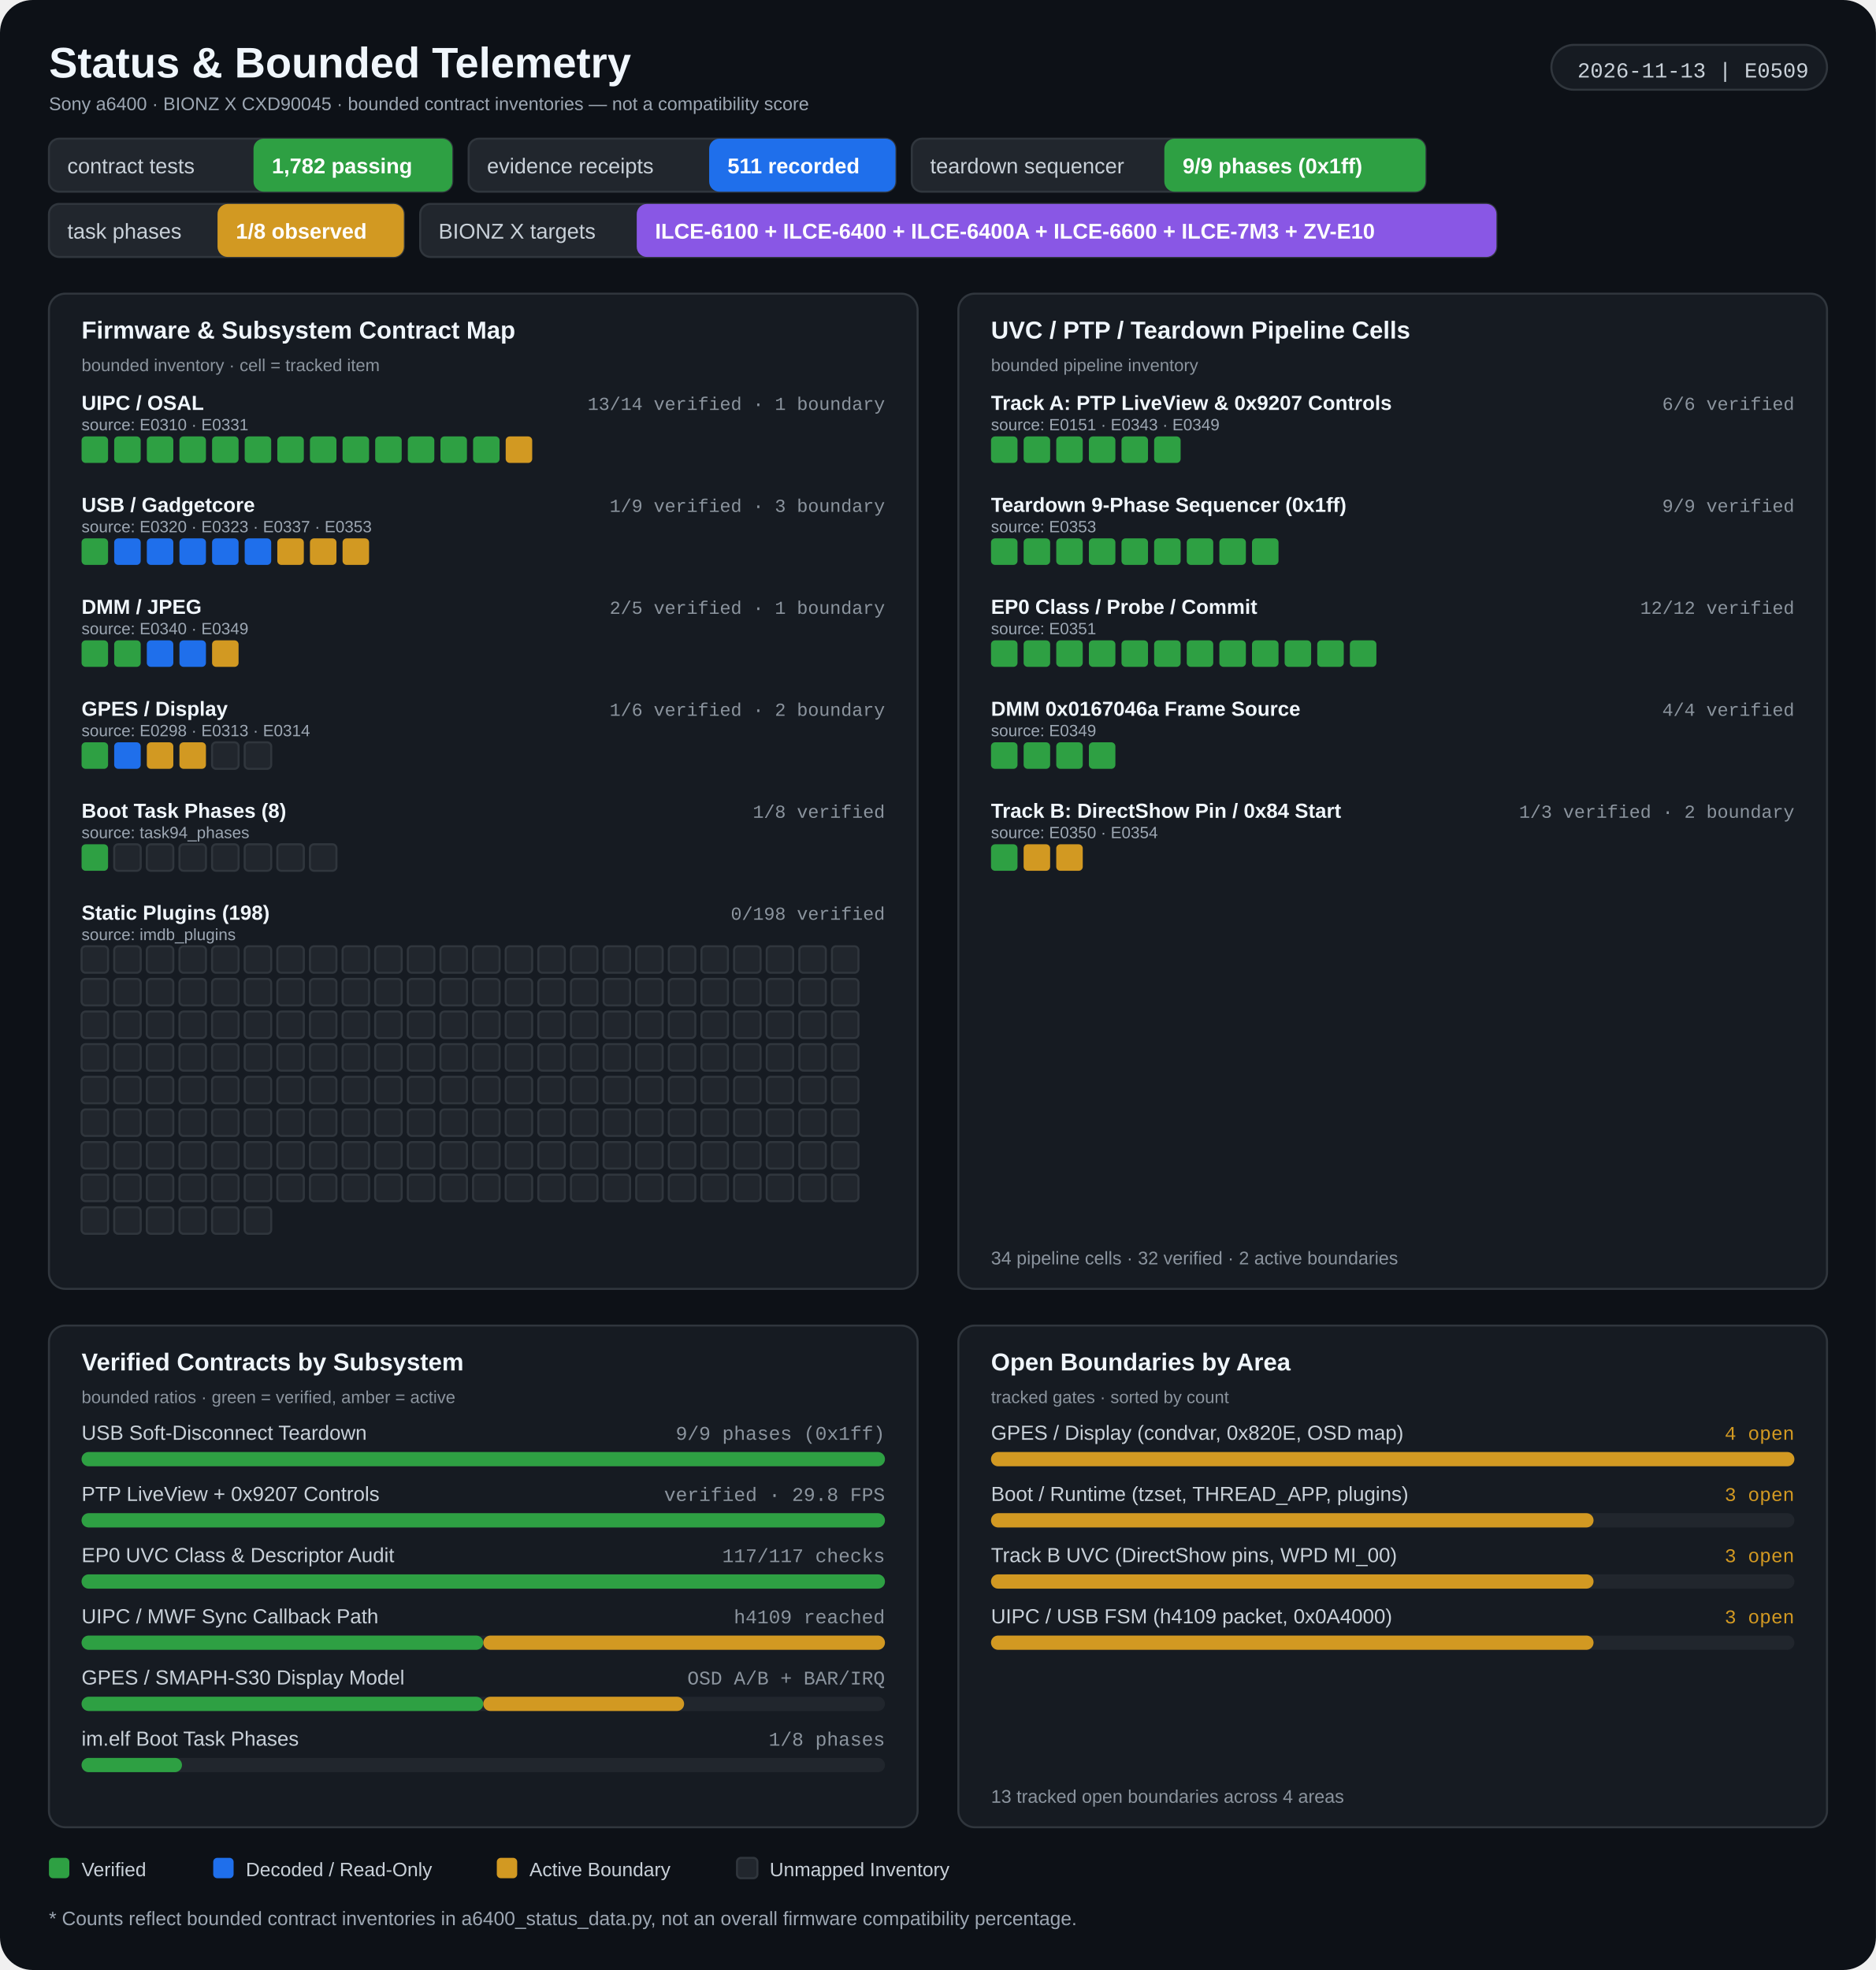
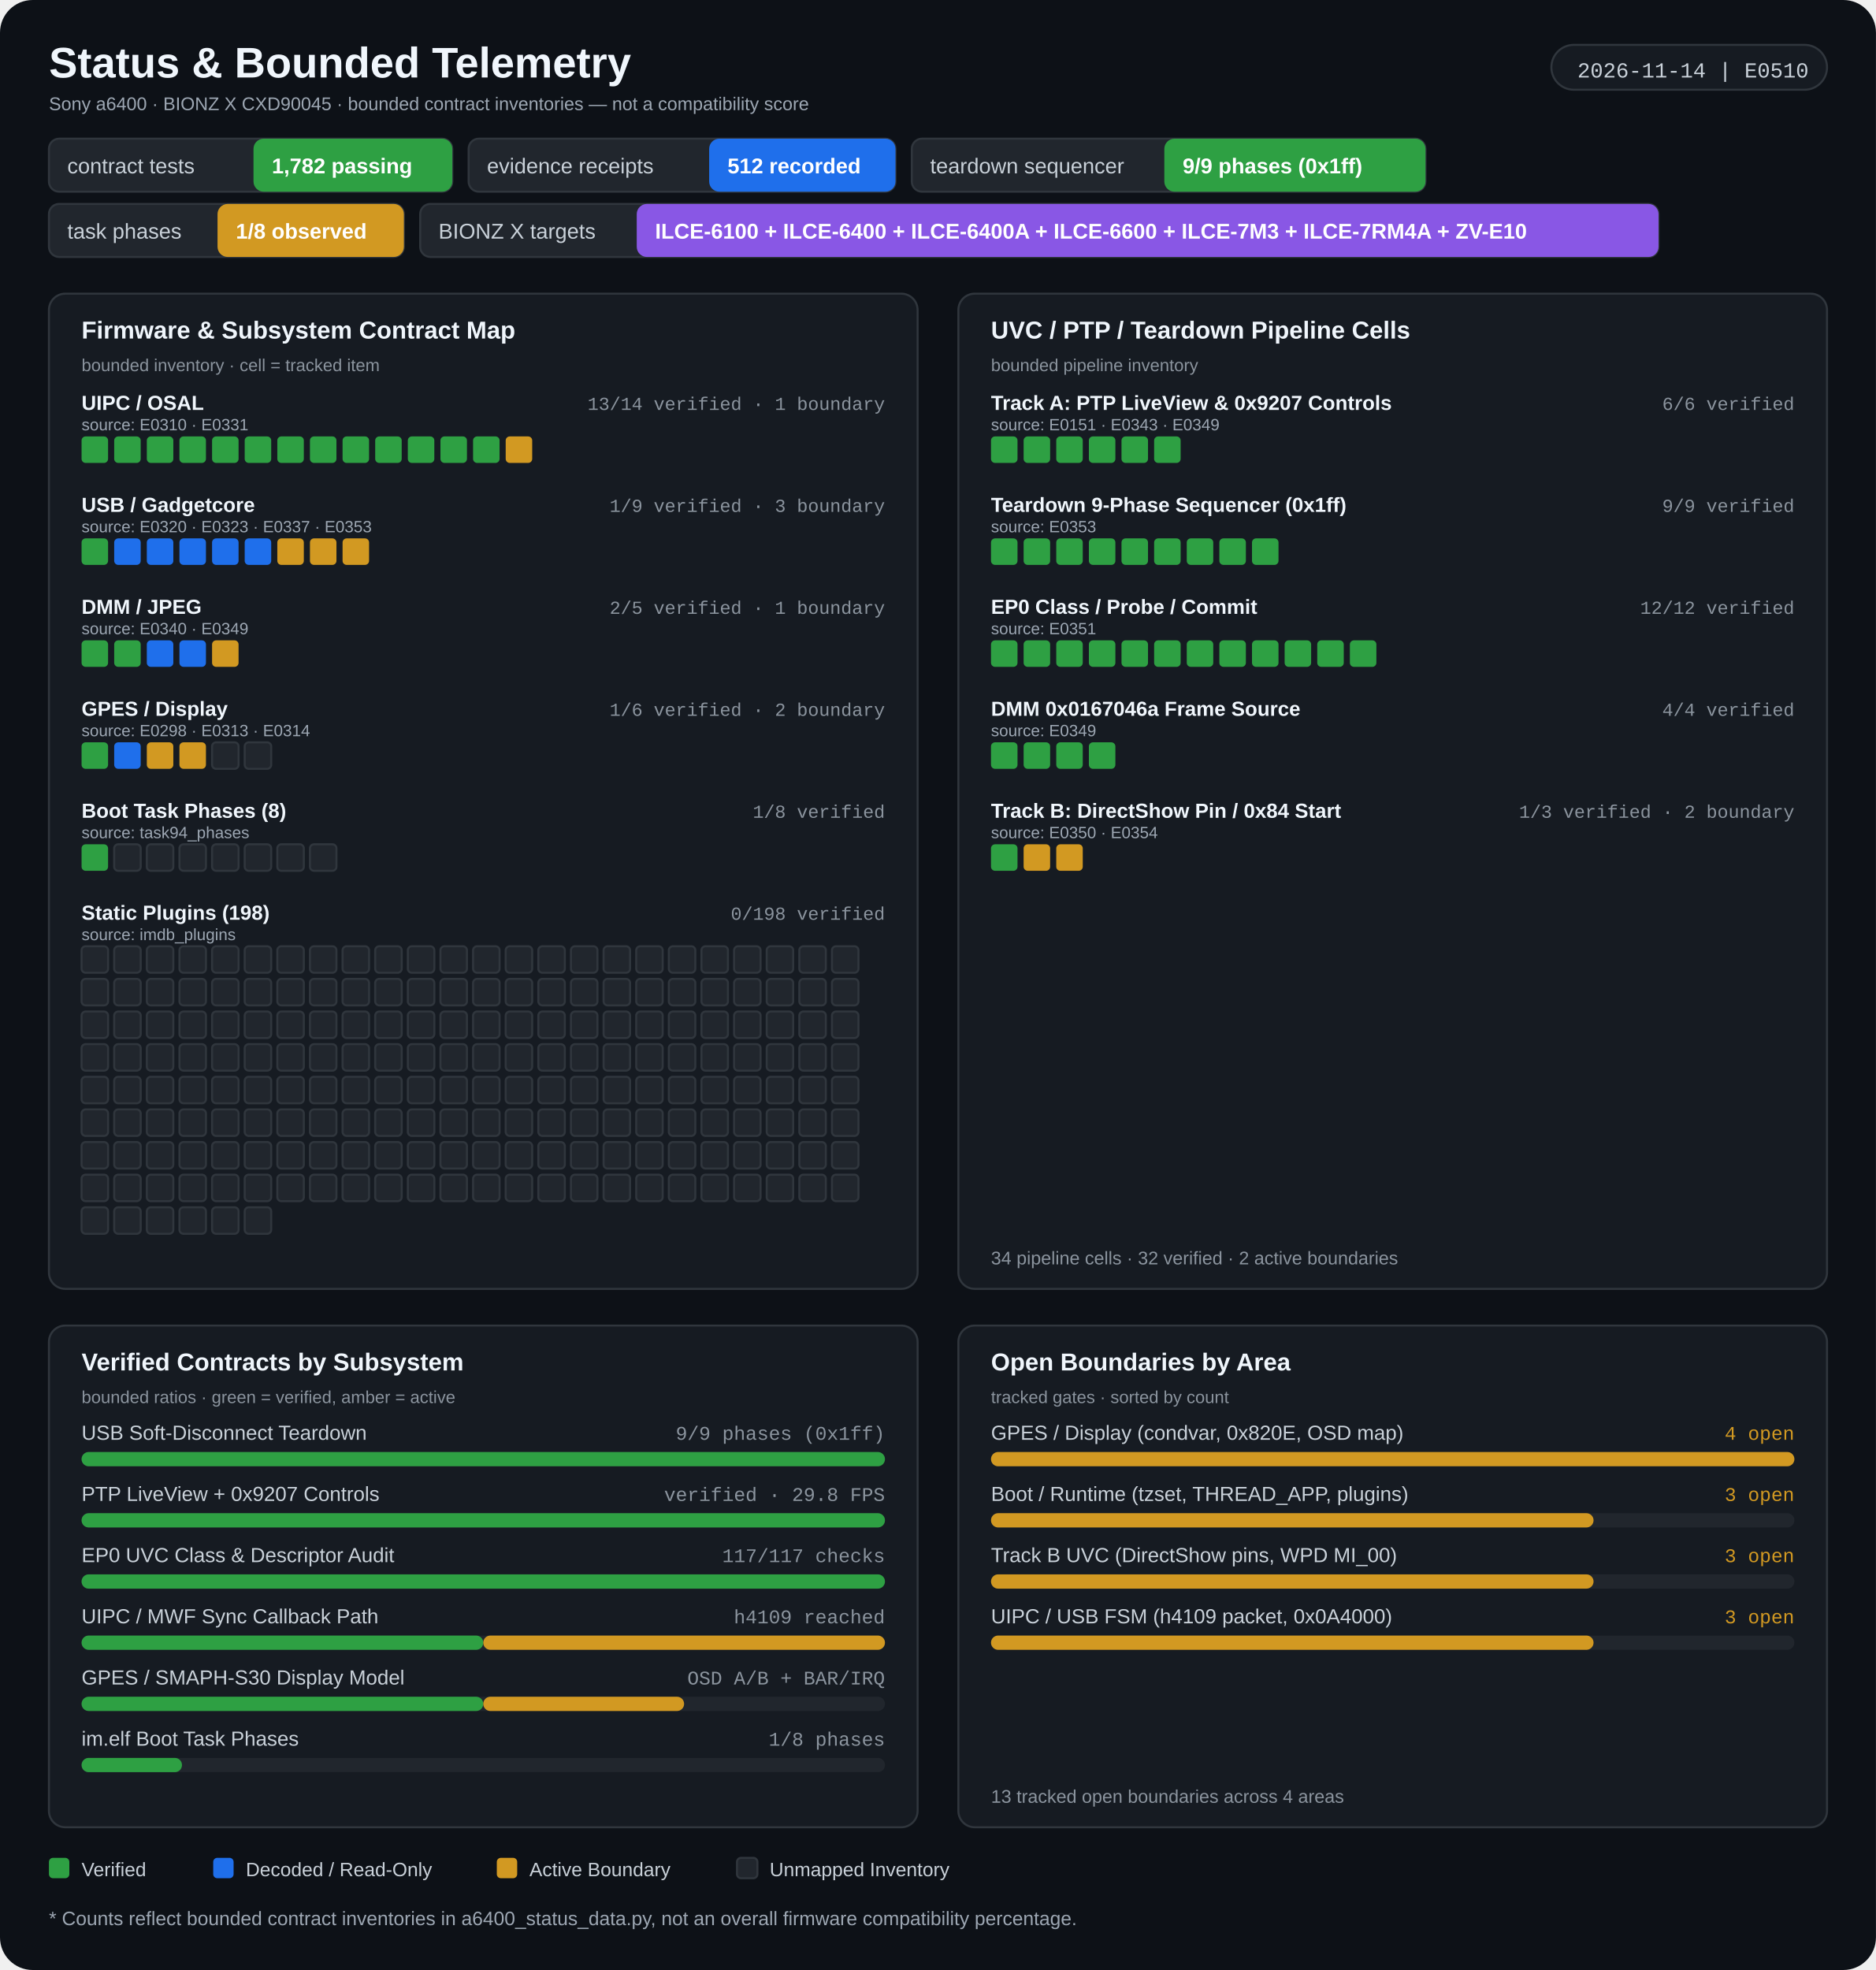
<svg xmlns="http://www.w3.org/2000/svg" width="920" height="966" viewBox="0 0 920 966" role="img" aria-labelledby="title desc">
  <rect width="920" height="966" rx="16" fill="#0d1117" />
  <g>
    <text x="24" y="38" fill="#f0f6fc" font-size="21" font-weight="700" font-family="Segoe UI, Arial, sans-serif" text-anchor="start">Status &amp; Bounded Telemetry</text>
    <text x="24" y="54" fill="#9da7b3" font-size="9" font-weight="400" font-family="Segoe UI, Arial, sans-serif" text-anchor="start">Sony a6400 · BIONZ X CXD90045 · bounded contract inventories — not a compatibility score</text>
    <rect x="760.82" y="22" width="135.18" height="22" rx="11" fill="#161b22" stroke="#30363d" stroke-width="1" />
-     <text x="887" y="38" fill="#c9d1d9" font-size="10.5" font-weight="400" font-family="Consolas, 'Courier New', monospace" text-anchor="end">2026-11-13 | E0509</text>
+     <text x="887" y="38" fill="#c9d1d9" font-size="10.5" font-weight="400" font-family="Consolas, 'Courier New', monospace" text-anchor="end">2026-11-14 | E0510</text>
    <rect x="24" y="68" width="197.818" height="26" rx="5" fill="#21262d" stroke="#30363d" stroke-width="1" />
    <rect x="124.32" y="68" width="97.498" height="26" rx="5" fill="#2ea043" />
    <text x="33" y="85" fill="#c9d1d9" font-size="10.5" font-weight="400" font-family="Segoe UI, Arial, sans-serif" text-anchor="start">contract tests</text>
    <text x="133.32" y="85" fill="#ffffff" font-size="10.5" font-weight="700" font-family="Segoe UI, Arial, sans-serif" text-anchor="start">1,782 passing</text>
    <rect x="229.818" y="68" width="209.342" height="26" rx="5" fill="#21262d" stroke="#30363d" stroke-width="1" />
    <rect x="347.778" y="68" width="91.382" height="26" rx="5" fill="#1f6feb" />
    <text x="238.818" y="85" fill="#c9d1d9" font-size="10.5" font-weight="400" font-family="Segoe UI, Arial, sans-serif" text-anchor="start">evidence receipts</text>
-     <text x="356.778" y="85" fill="#ffffff" font-size="10.5" font-weight="700" font-family="Segoe UI, Arial, sans-serif" text-anchor="start">511 recorded</text>
+     <text x="356.778" y="85" fill="#ffffff" font-size="10.5" font-weight="700" font-family="Segoe UI, Arial, sans-serif" text-anchor="start">512 recorded</text>
    <rect x="447.16" y="68" width="251.914" height="26" rx="5" fill="#21262d" stroke="#30363d" stroke-width="1" />
    <rect x="571" y="68" width="128.074" height="26" rx="5" fill="#2ea043" />
    <text x="456.16" y="85" fill="#c9d1d9" font-size="10.5" font-weight="400" font-family="Segoe UI, Arial, sans-serif" text-anchor="start">teardown sequencer</text>
    <text x="580" y="85" fill="#ffffff" font-size="10.5" font-weight="700" font-family="Segoe UI, Arial, sans-serif" text-anchor="start">9/9 phases (0x1ff)</text>
    <rect x="24" y="100" width="174.062" height="26" rx="5" fill="#21262d" stroke="#30363d" stroke-width="1" />
    <rect x="106.68" y="100" width="91.382" height="26" rx="5" fill="#d29922" />
    <text x="33" y="117" fill="#c9d1d9" font-size="10.5" font-weight="400" font-family="Segoe UI, Arial, sans-serif" text-anchor="start">task phases</text>
    <text x="115.68" y="117" fill="#ffffff" font-size="10.5" font-weight="700" font-family="Segoe UI, Arial, sans-serif" text-anchor="start">1/8 observed</text>
-     <rect x="206.062" y="100" width="527.803" height="26" rx="5" fill="#21262d" stroke="#30363d" stroke-width="1" />
-     <rect x="312.262" y="100" width="421.603" height="26" rx="5" fill="#8957e5" />
+     <rect x="206.062" y="100" width="607.301" height="26" rx="5" fill="#21262d" stroke="#30363d" stroke-width="1" />
+     <rect x="312.262" y="100" width="501.101" height="26" rx="5" fill="#8957e5" />
    <text x="215.062" y="117" fill="#c9d1d9" font-size="10.5" font-weight="400" font-family="Segoe UI, Arial, sans-serif" text-anchor="start">BIONZ X targets</text>
-     <text x="321.262" y="117" fill="#ffffff" font-size="10.5" font-weight="700" font-family="Segoe UI, Arial, sans-serif" text-anchor="start">ILCE-6100 + ILCE-6400 + ILCE-6400A + ILCE-6600 + ILCE-7M3 + ZV-E10</text>
+     <text x="321.262" y="117" fill="#ffffff" font-size="10.5" font-weight="700" font-family="Segoe UI, Arial, sans-serif" text-anchor="start">ILCE-6100 + ILCE-6400 + ILCE-6400A + ILCE-6600 + ILCE-7M3 + ILCE-7RM4A + ZV-E10</text>
    <rect x="24" y="144" width="426" height="488" rx="8" fill="#161b22" stroke="#30363d" stroke-width="1" />
    <rect x="470" y="144" width="426" height="488" rx="8" fill="#161b22" stroke="#30363d" stroke-width="1" />
    <text x="40" y="166" fill="#f0f6fc" font-size="12" font-weight="700" font-family="Segoe UI, Arial, sans-serif" text-anchor="start">Firmware &amp; Subsystem Contract Map</text>
    <text x="40" y="182" fill="#8b949e" font-size="8.5" font-weight="400" font-family="Segoe UI, Arial, sans-serif" text-anchor="start">bounded inventory · cell = tracked item</text>
    <text x="486" y="166" fill="#f0f6fc" font-size="12" font-weight="700" font-family="Segoe UI, Arial, sans-serif" text-anchor="start">UVC / PTP / Teardown Pipeline Cells</text>
    <text x="486" y="182" fill="#8b949e" font-size="8.5" font-weight="400" font-family="Segoe UI, Arial, sans-serif" text-anchor="start">bounded pipeline inventory</text>
    <text x="40" y="201" fill="#f0f6fc" font-size="10" font-weight="600" font-family="Segoe UI, Arial, sans-serif" text-anchor="start">UIPC / OSAL</text>
    <text x="434" y="201" fill="#8b949e" font-size="9" font-weight="400" font-family="Consolas, 'Courier New', monospace" text-anchor="end">13/14 verified · 1 boundary</text>
    <text x="40" y="211" fill="#9da7b3" font-size="8" font-weight="400" font-family="Segoe UI, Arial, sans-serif" text-anchor="start">source: E0310 · E0331</text>
    <rect x="40" y="214" width="13" height="13" rx="2" fill="#2ea043" />
    <rect x="56" y="214" width="13" height="13" rx="2" fill="#2ea043" />
    <rect x="72" y="214" width="13" height="13" rx="2" fill="#2ea043" />
    <rect x="88" y="214" width="13" height="13" rx="2" fill="#2ea043" />
    <rect x="104" y="214" width="13" height="13" rx="2" fill="#2ea043" />
    <rect x="120" y="214" width="13" height="13" rx="2" fill="#2ea043" />
    <rect x="136" y="214" width="13" height="13" rx="2" fill="#2ea043" />
    <rect x="152" y="214" width="13" height="13" rx="2" fill="#2ea043" />
    <rect x="168" y="214" width="13" height="13" rx="2" fill="#2ea043" />
    <rect x="184" y="214" width="13" height="13" rx="2" fill="#2ea043" />
    <rect x="200" y="214" width="13" height="13" rx="2" fill="#2ea043" />
    <rect x="216" y="214" width="13" height="13" rx="2" fill="#2ea043" />
    <rect x="232" y="214" width="13" height="13" rx="2" fill="#2ea043" />
    <rect x="248" y="214" width="13" height="13" rx="2" fill="#d29922" />
    <text x="40" y="251" fill="#f0f6fc" font-size="10" font-weight="600" font-family="Segoe UI, Arial, sans-serif" text-anchor="start">USB / Gadgetcore</text>
    <text x="434" y="251" fill="#8b949e" font-size="9" font-weight="400" font-family="Consolas, 'Courier New', monospace" text-anchor="end">1/9 verified · 3 boundary</text>
    <text x="40" y="261" fill="#9da7b3" font-size="8" font-weight="400" font-family="Segoe UI, Arial, sans-serif" text-anchor="start">source: E0320 · E0323 · E0337 · E0353</text>
    <rect x="40" y="264" width="13" height="13" rx="2" fill="#2ea043" />
    <rect x="56" y="264" width="13" height="13" rx="2" fill="#1f6feb" />
    <rect x="72" y="264" width="13" height="13" rx="2" fill="#1f6feb" />
    <rect x="88" y="264" width="13" height="13" rx="2" fill="#1f6feb" />
    <rect x="104" y="264" width="13" height="13" rx="2" fill="#1f6feb" />
    <rect x="120" y="264" width="13" height="13" rx="2" fill="#1f6feb" />
    <rect x="136" y="264" width="13" height="13" rx="2" fill="#d29922" />
    <rect x="152" y="264" width="13" height="13" rx="2" fill="#d29922" />
    <rect x="168" y="264" width="13" height="13" rx="2" fill="#d29922" />
    <text x="40" y="301" fill="#f0f6fc" font-size="10" font-weight="600" font-family="Segoe UI, Arial, sans-serif" text-anchor="start">DMM / JPEG</text>
    <text x="434" y="301" fill="#8b949e" font-size="9" font-weight="400" font-family="Consolas, 'Courier New', monospace" text-anchor="end">2/5 verified · 1 boundary</text>
    <text x="40" y="311" fill="#9da7b3" font-size="8" font-weight="400" font-family="Segoe UI, Arial, sans-serif" text-anchor="start">source: E0340 · E0349</text>
    <rect x="40" y="314" width="13" height="13" rx="2" fill="#2ea043" />
    <rect x="56" y="314" width="13" height="13" rx="2" fill="#2ea043" />
    <rect x="72" y="314" width="13" height="13" rx="2" fill="#1f6feb" />
    <rect x="88" y="314" width="13" height="13" rx="2" fill="#1f6feb" />
    <rect x="104" y="314" width="13" height="13" rx="2" fill="#d29922" />
    <text x="40" y="351" fill="#f0f6fc" font-size="10" font-weight="600" font-family="Segoe UI, Arial, sans-serif" text-anchor="start">GPES / Display</text>
    <text x="434" y="351" fill="#8b949e" font-size="9" font-weight="400" font-family="Consolas, 'Courier New', monospace" text-anchor="end">1/6 verified · 2 boundary</text>
    <text x="40" y="361" fill="#9da7b3" font-size="8" font-weight="400" font-family="Segoe UI, Arial, sans-serif" text-anchor="start">source: E0298 · E0313 · E0314</text>
    <rect x="40" y="364" width="13" height="13" rx="2" fill="#2ea043" />
    <rect x="56" y="364" width="13" height="13" rx="2" fill="#1f6feb" />
    <rect x="72" y="364" width="13" height="13" rx="2" fill="#d29922" />
    <rect x="88" y="364" width="13" height="13" rx="2" fill="#d29922" />
    <rect x="104" y="364" width="13" height="13" rx="2" fill="#21262d" stroke="#30363d" stroke-width="1" />
    <rect x="120" y="364" width="13" height="13" rx="2" fill="#21262d" stroke="#30363d" stroke-width="1" />
    <text x="40" y="401" fill="#f0f6fc" font-size="10" font-weight="600" font-family="Segoe UI, Arial, sans-serif" text-anchor="start">Boot Task Phases (8)</text>
    <text x="434" y="401" fill="#8b949e" font-size="9" font-weight="400" font-family="Consolas, 'Courier New', monospace" text-anchor="end">1/8 verified</text>
    <text x="40" y="411" fill="#9da7b3" font-size="8" font-weight="400" font-family="Segoe UI, Arial, sans-serif" text-anchor="start">source: task94_phases</text>
    <rect x="40" y="414" width="13" height="13" rx="2" fill="#2ea043" />
    <rect x="56" y="414" width="13" height="13" rx="2" fill="#21262d" stroke="#30363d" stroke-width="1" />
    <rect x="72" y="414" width="13" height="13" rx="2" fill="#21262d" stroke="#30363d" stroke-width="1" />
    <rect x="88" y="414" width="13" height="13" rx="2" fill="#21262d" stroke="#30363d" stroke-width="1" />
    <rect x="104" y="414" width="13" height="13" rx="2" fill="#21262d" stroke="#30363d" stroke-width="1" />
    <rect x="120" y="414" width="13" height="13" rx="2" fill="#21262d" stroke="#30363d" stroke-width="1" />
    <rect x="136" y="414" width="13" height="13" rx="2" fill="#21262d" stroke="#30363d" stroke-width="1" />
    <rect x="152" y="414" width="13" height="13" rx="2" fill="#21262d" stroke="#30363d" stroke-width="1" />
    <text x="40" y="451" fill="#f0f6fc" font-size="10" font-weight="600" font-family="Segoe UI, Arial, sans-serif" text-anchor="start">Static Plugins (198)</text>
    <text x="434" y="451" fill="#8b949e" font-size="9" font-weight="400" font-family="Consolas, 'Courier New', monospace" text-anchor="end">0/198 verified</text>
    <text x="40" y="461" fill="#9da7b3" font-size="8" font-weight="400" font-family="Segoe UI, Arial, sans-serif" text-anchor="start">source: imdb_plugins</text>
    <rect x="40" y="464" width="13" height="13" rx="2" fill="#21262d" stroke="#30363d" stroke-width="1" />
    <rect x="56" y="464" width="13" height="13" rx="2" fill="#21262d" stroke="#30363d" stroke-width="1" />
    <rect x="72" y="464" width="13" height="13" rx="2" fill="#21262d" stroke="#30363d" stroke-width="1" />
    <rect x="88" y="464" width="13" height="13" rx="2" fill="#21262d" stroke="#30363d" stroke-width="1" />
    <rect x="104" y="464" width="13" height="13" rx="2" fill="#21262d" stroke="#30363d" stroke-width="1" />
    <rect x="120" y="464" width="13" height="13" rx="2" fill="#21262d" stroke="#30363d" stroke-width="1" />
    <rect x="136" y="464" width="13" height="13" rx="2" fill="#21262d" stroke="#30363d" stroke-width="1" />
    <rect x="152" y="464" width="13" height="13" rx="2" fill="#21262d" stroke="#30363d" stroke-width="1" />
    <rect x="168" y="464" width="13" height="13" rx="2" fill="#21262d" stroke="#30363d" stroke-width="1" />
    <rect x="184" y="464" width="13" height="13" rx="2" fill="#21262d" stroke="#30363d" stroke-width="1" />
    <rect x="200" y="464" width="13" height="13" rx="2" fill="#21262d" stroke="#30363d" stroke-width="1" />
    <rect x="216" y="464" width="13" height="13" rx="2" fill="#21262d" stroke="#30363d" stroke-width="1" />
    <rect x="232" y="464" width="13" height="13" rx="2" fill="#21262d" stroke="#30363d" stroke-width="1" />
    <rect x="248" y="464" width="13" height="13" rx="2" fill="#21262d" stroke="#30363d" stroke-width="1" />
    <rect x="264" y="464" width="13" height="13" rx="2" fill="#21262d" stroke="#30363d" stroke-width="1" />
    <rect x="280" y="464" width="13" height="13" rx="2" fill="#21262d" stroke="#30363d" stroke-width="1" />
    <rect x="296" y="464" width="13" height="13" rx="2" fill="#21262d" stroke="#30363d" stroke-width="1" />
    <rect x="312" y="464" width="13" height="13" rx="2" fill="#21262d" stroke="#30363d" stroke-width="1" />
    <rect x="328" y="464" width="13" height="13" rx="2" fill="#21262d" stroke="#30363d" stroke-width="1" />
    <rect x="344" y="464" width="13" height="13" rx="2" fill="#21262d" stroke="#30363d" stroke-width="1" />
    <rect x="360" y="464" width="13" height="13" rx="2" fill="#21262d" stroke="#30363d" stroke-width="1" />
    <rect x="376" y="464" width="13" height="13" rx="2" fill="#21262d" stroke="#30363d" stroke-width="1" />
    <rect x="392" y="464" width="13" height="13" rx="2" fill="#21262d" stroke="#30363d" stroke-width="1" />
    <rect x="408" y="464" width="13" height="13" rx="2" fill="#21262d" stroke="#30363d" stroke-width="1" />
    <rect x="40" y="480" width="13" height="13" rx="2" fill="#21262d" stroke="#30363d" stroke-width="1" />
    <rect x="56" y="480" width="13" height="13" rx="2" fill="#21262d" stroke="#30363d" stroke-width="1" />
    <rect x="72" y="480" width="13" height="13" rx="2" fill="#21262d" stroke="#30363d" stroke-width="1" />
    <rect x="88" y="480" width="13" height="13" rx="2" fill="#21262d" stroke="#30363d" stroke-width="1" />
    <rect x="104" y="480" width="13" height="13" rx="2" fill="#21262d" stroke="#30363d" stroke-width="1" />
    <rect x="120" y="480" width="13" height="13" rx="2" fill="#21262d" stroke="#30363d" stroke-width="1" />
    <rect x="136" y="480" width="13" height="13" rx="2" fill="#21262d" stroke="#30363d" stroke-width="1" />
    <rect x="152" y="480" width="13" height="13" rx="2" fill="#21262d" stroke="#30363d" stroke-width="1" />
    <rect x="168" y="480" width="13" height="13" rx="2" fill="#21262d" stroke="#30363d" stroke-width="1" />
    <rect x="184" y="480" width="13" height="13" rx="2" fill="#21262d" stroke="#30363d" stroke-width="1" />
    <rect x="200" y="480" width="13" height="13" rx="2" fill="#21262d" stroke="#30363d" stroke-width="1" />
    <rect x="216" y="480" width="13" height="13" rx="2" fill="#21262d" stroke="#30363d" stroke-width="1" />
    <rect x="232" y="480" width="13" height="13" rx="2" fill="#21262d" stroke="#30363d" stroke-width="1" />
    <rect x="248" y="480" width="13" height="13" rx="2" fill="#21262d" stroke="#30363d" stroke-width="1" />
    <rect x="264" y="480" width="13" height="13" rx="2" fill="#21262d" stroke="#30363d" stroke-width="1" />
    <rect x="280" y="480" width="13" height="13" rx="2" fill="#21262d" stroke="#30363d" stroke-width="1" />
    <rect x="296" y="480" width="13" height="13" rx="2" fill="#21262d" stroke="#30363d" stroke-width="1" />
    <rect x="312" y="480" width="13" height="13" rx="2" fill="#21262d" stroke="#30363d" stroke-width="1" />
    <rect x="328" y="480" width="13" height="13" rx="2" fill="#21262d" stroke="#30363d" stroke-width="1" />
    <rect x="344" y="480" width="13" height="13" rx="2" fill="#21262d" stroke="#30363d" stroke-width="1" />
    <rect x="360" y="480" width="13" height="13" rx="2" fill="#21262d" stroke="#30363d" stroke-width="1" />
    <rect x="376" y="480" width="13" height="13" rx="2" fill="#21262d" stroke="#30363d" stroke-width="1" />
    <rect x="392" y="480" width="13" height="13" rx="2" fill="#21262d" stroke="#30363d" stroke-width="1" />
    <rect x="408" y="480" width="13" height="13" rx="2" fill="#21262d" stroke="#30363d" stroke-width="1" />
    <rect x="40" y="496" width="13" height="13" rx="2" fill="#21262d" stroke="#30363d" stroke-width="1" />
    <rect x="56" y="496" width="13" height="13" rx="2" fill="#21262d" stroke="#30363d" stroke-width="1" />
    <rect x="72" y="496" width="13" height="13" rx="2" fill="#21262d" stroke="#30363d" stroke-width="1" />
    <rect x="88" y="496" width="13" height="13" rx="2" fill="#21262d" stroke="#30363d" stroke-width="1" />
    <rect x="104" y="496" width="13" height="13" rx="2" fill="#21262d" stroke="#30363d" stroke-width="1" />
    <rect x="120" y="496" width="13" height="13" rx="2" fill="#21262d" stroke="#30363d" stroke-width="1" />
    <rect x="136" y="496" width="13" height="13" rx="2" fill="#21262d" stroke="#30363d" stroke-width="1" />
    <rect x="152" y="496" width="13" height="13" rx="2" fill="#21262d" stroke="#30363d" stroke-width="1" />
    <rect x="168" y="496" width="13" height="13" rx="2" fill="#21262d" stroke="#30363d" stroke-width="1" />
    <rect x="184" y="496" width="13" height="13" rx="2" fill="#21262d" stroke="#30363d" stroke-width="1" />
    <rect x="200" y="496" width="13" height="13" rx="2" fill="#21262d" stroke="#30363d" stroke-width="1" />
    <rect x="216" y="496" width="13" height="13" rx="2" fill="#21262d" stroke="#30363d" stroke-width="1" />
    <rect x="232" y="496" width="13" height="13" rx="2" fill="#21262d" stroke="#30363d" stroke-width="1" />
    <rect x="248" y="496" width="13" height="13" rx="2" fill="#21262d" stroke="#30363d" stroke-width="1" />
    <rect x="264" y="496" width="13" height="13" rx="2" fill="#21262d" stroke="#30363d" stroke-width="1" />
    <rect x="280" y="496" width="13" height="13" rx="2" fill="#21262d" stroke="#30363d" stroke-width="1" />
    <rect x="296" y="496" width="13" height="13" rx="2" fill="#21262d" stroke="#30363d" stroke-width="1" />
    <rect x="312" y="496" width="13" height="13" rx="2" fill="#21262d" stroke="#30363d" stroke-width="1" />
    <rect x="328" y="496" width="13" height="13" rx="2" fill="#21262d" stroke="#30363d" stroke-width="1" />
    <rect x="344" y="496" width="13" height="13" rx="2" fill="#21262d" stroke="#30363d" stroke-width="1" />
    <rect x="360" y="496" width="13" height="13" rx="2" fill="#21262d" stroke="#30363d" stroke-width="1" />
    <rect x="376" y="496" width="13" height="13" rx="2" fill="#21262d" stroke="#30363d" stroke-width="1" />
    <rect x="392" y="496" width="13" height="13" rx="2" fill="#21262d" stroke="#30363d" stroke-width="1" />
    <rect x="408" y="496" width="13" height="13" rx="2" fill="#21262d" stroke="#30363d" stroke-width="1" />
    <rect x="40" y="512" width="13" height="13" rx="2" fill="#21262d" stroke="#30363d" stroke-width="1" />
    <rect x="56" y="512" width="13" height="13" rx="2" fill="#21262d" stroke="#30363d" stroke-width="1" />
    <rect x="72" y="512" width="13" height="13" rx="2" fill="#21262d" stroke="#30363d" stroke-width="1" />
    <rect x="88" y="512" width="13" height="13" rx="2" fill="#21262d" stroke="#30363d" stroke-width="1" />
    <rect x="104" y="512" width="13" height="13" rx="2" fill="#21262d" stroke="#30363d" stroke-width="1" />
    <rect x="120" y="512" width="13" height="13" rx="2" fill="#21262d" stroke="#30363d" stroke-width="1" />
    <rect x="136" y="512" width="13" height="13" rx="2" fill="#21262d" stroke="#30363d" stroke-width="1" />
    <rect x="152" y="512" width="13" height="13" rx="2" fill="#21262d" stroke="#30363d" stroke-width="1" />
    <rect x="168" y="512" width="13" height="13" rx="2" fill="#21262d" stroke="#30363d" stroke-width="1" />
    <rect x="184" y="512" width="13" height="13" rx="2" fill="#21262d" stroke="#30363d" stroke-width="1" />
    <rect x="200" y="512" width="13" height="13" rx="2" fill="#21262d" stroke="#30363d" stroke-width="1" />
    <rect x="216" y="512" width="13" height="13" rx="2" fill="#21262d" stroke="#30363d" stroke-width="1" />
    <rect x="232" y="512" width="13" height="13" rx="2" fill="#21262d" stroke="#30363d" stroke-width="1" />
    <rect x="248" y="512" width="13" height="13" rx="2" fill="#21262d" stroke="#30363d" stroke-width="1" />
    <rect x="264" y="512" width="13" height="13" rx="2" fill="#21262d" stroke="#30363d" stroke-width="1" />
    <rect x="280" y="512" width="13" height="13" rx="2" fill="#21262d" stroke="#30363d" stroke-width="1" />
    <rect x="296" y="512" width="13" height="13" rx="2" fill="#21262d" stroke="#30363d" stroke-width="1" />
    <rect x="312" y="512" width="13" height="13" rx="2" fill="#21262d" stroke="#30363d" stroke-width="1" />
    <rect x="328" y="512" width="13" height="13" rx="2" fill="#21262d" stroke="#30363d" stroke-width="1" />
    <rect x="344" y="512" width="13" height="13" rx="2" fill="#21262d" stroke="#30363d" stroke-width="1" />
    <rect x="360" y="512" width="13" height="13" rx="2" fill="#21262d" stroke="#30363d" stroke-width="1" />
    <rect x="376" y="512" width="13" height="13" rx="2" fill="#21262d" stroke="#30363d" stroke-width="1" />
    <rect x="392" y="512" width="13" height="13" rx="2" fill="#21262d" stroke="#30363d" stroke-width="1" />
    <rect x="408" y="512" width="13" height="13" rx="2" fill="#21262d" stroke="#30363d" stroke-width="1" />
    <rect x="40" y="528" width="13" height="13" rx="2" fill="#21262d" stroke="#30363d" stroke-width="1" />
    <rect x="56" y="528" width="13" height="13" rx="2" fill="#21262d" stroke="#30363d" stroke-width="1" />
    <rect x="72" y="528" width="13" height="13" rx="2" fill="#21262d" stroke="#30363d" stroke-width="1" />
    <rect x="88" y="528" width="13" height="13" rx="2" fill="#21262d" stroke="#30363d" stroke-width="1" />
    <rect x="104" y="528" width="13" height="13" rx="2" fill="#21262d" stroke="#30363d" stroke-width="1" />
    <rect x="120" y="528" width="13" height="13" rx="2" fill="#21262d" stroke="#30363d" stroke-width="1" />
    <rect x="136" y="528" width="13" height="13" rx="2" fill="#21262d" stroke="#30363d" stroke-width="1" />
    <rect x="152" y="528" width="13" height="13" rx="2" fill="#21262d" stroke="#30363d" stroke-width="1" />
    <rect x="168" y="528" width="13" height="13" rx="2" fill="#21262d" stroke="#30363d" stroke-width="1" />
    <rect x="184" y="528" width="13" height="13" rx="2" fill="#21262d" stroke="#30363d" stroke-width="1" />
    <rect x="200" y="528" width="13" height="13" rx="2" fill="#21262d" stroke="#30363d" stroke-width="1" />
    <rect x="216" y="528" width="13" height="13" rx="2" fill="#21262d" stroke="#30363d" stroke-width="1" />
    <rect x="232" y="528" width="13" height="13" rx="2" fill="#21262d" stroke="#30363d" stroke-width="1" />
    <rect x="248" y="528" width="13" height="13" rx="2" fill="#21262d" stroke="#30363d" stroke-width="1" />
    <rect x="264" y="528" width="13" height="13" rx="2" fill="#21262d" stroke="#30363d" stroke-width="1" />
    <rect x="280" y="528" width="13" height="13" rx="2" fill="#21262d" stroke="#30363d" stroke-width="1" />
    <rect x="296" y="528" width="13" height="13" rx="2" fill="#21262d" stroke="#30363d" stroke-width="1" />
    <rect x="312" y="528" width="13" height="13" rx="2" fill="#21262d" stroke="#30363d" stroke-width="1" />
    <rect x="328" y="528" width="13" height="13" rx="2" fill="#21262d" stroke="#30363d" stroke-width="1" />
    <rect x="344" y="528" width="13" height="13" rx="2" fill="#21262d" stroke="#30363d" stroke-width="1" />
    <rect x="360" y="528" width="13" height="13" rx="2" fill="#21262d" stroke="#30363d" stroke-width="1" />
    <rect x="376" y="528" width="13" height="13" rx="2" fill="#21262d" stroke="#30363d" stroke-width="1" />
    <rect x="392" y="528" width="13" height="13" rx="2" fill="#21262d" stroke="#30363d" stroke-width="1" />
    <rect x="408" y="528" width="13" height="13" rx="2" fill="#21262d" stroke="#30363d" stroke-width="1" />
    <rect x="40" y="544" width="13" height="13" rx="2" fill="#21262d" stroke="#30363d" stroke-width="1" />
    <rect x="56" y="544" width="13" height="13" rx="2" fill="#21262d" stroke="#30363d" stroke-width="1" />
    <rect x="72" y="544" width="13" height="13" rx="2" fill="#21262d" stroke="#30363d" stroke-width="1" />
    <rect x="88" y="544" width="13" height="13" rx="2" fill="#21262d" stroke="#30363d" stroke-width="1" />
    <rect x="104" y="544" width="13" height="13" rx="2" fill="#21262d" stroke="#30363d" stroke-width="1" />
    <rect x="120" y="544" width="13" height="13" rx="2" fill="#21262d" stroke="#30363d" stroke-width="1" />
    <rect x="136" y="544" width="13" height="13" rx="2" fill="#21262d" stroke="#30363d" stroke-width="1" />
    <rect x="152" y="544" width="13" height="13" rx="2" fill="#21262d" stroke="#30363d" stroke-width="1" />
    <rect x="168" y="544" width="13" height="13" rx="2" fill="#21262d" stroke="#30363d" stroke-width="1" />
    <rect x="184" y="544" width="13" height="13" rx="2" fill="#21262d" stroke="#30363d" stroke-width="1" />
    <rect x="200" y="544" width="13" height="13" rx="2" fill="#21262d" stroke="#30363d" stroke-width="1" />
    <rect x="216" y="544" width="13" height="13" rx="2" fill="#21262d" stroke="#30363d" stroke-width="1" />
    <rect x="232" y="544" width="13" height="13" rx="2" fill="#21262d" stroke="#30363d" stroke-width="1" />
    <rect x="248" y="544" width="13" height="13" rx="2" fill="#21262d" stroke="#30363d" stroke-width="1" />
    <rect x="264" y="544" width="13" height="13" rx="2" fill="#21262d" stroke="#30363d" stroke-width="1" />
    <rect x="280" y="544" width="13" height="13" rx="2" fill="#21262d" stroke="#30363d" stroke-width="1" />
    <rect x="296" y="544" width="13" height="13" rx="2" fill="#21262d" stroke="#30363d" stroke-width="1" />
    <rect x="312" y="544" width="13" height="13" rx="2" fill="#21262d" stroke="#30363d" stroke-width="1" />
    <rect x="328" y="544" width="13" height="13" rx="2" fill="#21262d" stroke="#30363d" stroke-width="1" />
    <rect x="344" y="544" width="13" height="13" rx="2" fill="#21262d" stroke="#30363d" stroke-width="1" />
    <rect x="360" y="544" width="13" height="13" rx="2" fill="#21262d" stroke="#30363d" stroke-width="1" />
    <rect x="376" y="544" width="13" height="13" rx="2" fill="#21262d" stroke="#30363d" stroke-width="1" />
    <rect x="392" y="544" width="13" height="13" rx="2" fill="#21262d" stroke="#30363d" stroke-width="1" />
    <rect x="408" y="544" width="13" height="13" rx="2" fill="#21262d" stroke="#30363d" stroke-width="1" />
    <rect x="40" y="560" width="13" height="13" rx="2" fill="#21262d" stroke="#30363d" stroke-width="1" />
    <rect x="56" y="560" width="13" height="13" rx="2" fill="#21262d" stroke="#30363d" stroke-width="1" />
    <rect x="72" y="560" width="13" height="13" rx="2" fill="#21262d" stroke="#30363d" stroke-width="1" />
    <rect x="88" y="560" width="13" height="13" rx="2" fill="#21262d" stroke="#30363d" stroke-width="1" />
    <rect x="104" y="560" width="13" height="13" rx="2" fill="#21262d" stroke="#30363d" stroke-width="1" />
    <rect x="120" y="560" width="13" height="13" rx="2" fill="#21262d" stroke="#30363d" stroke-width="1" />
    <rect x="136" y="560" width="13" height="13" rx="2" fill="#21262d" stroke="#30363d" stroke-width="1" />
    <rect x="152" y="560" width="13" height="13" rx="2" fill="#21262d" stroke="#30363d" stroke-width="1" />
    <rect x="168" y="560" width="13" height="13" rx="2" fill="#21262d" stroke="#30363d" stroke-width="1" />
    <rect x="184" y="560" width="13" height="13" rx="2" fill="#21262d" stroke="#30363d" stroke-width="1" />
    <rect x="200" y="560" width="13" height="13" rx="2" fill="#21262d" stroke="#30363d" stroke-width="1" />
    <rect x="216" y="560" width="13" height="13" rx="2" fill="#21262d" stroke="#30363d" stroke-width="1" />
    <rect x="232" y="560" width="13" height="13" rx="2" fill="#21262d" stroke="#30363d" stroke-width="1" />
    <rect x="248" y="560" width="13" height="13" rx="2" fill="#21262d" stroke="#30363d" stroke-width="1" />
    <rect x="264" y="560" width="13" height="13" rx="2" fill="#21262d" stroke="#30363d" stroke-width="1" />
    <rect x="280" y="560" width="13" height="13" rx="2" fill="#21262d" stroke="#30363d" stroke-width="1" />
    <rect x="296" y="560" width="13" height="13" rx="2" fill="#21262d" stroke="#30363d" stroke-width="1" />
    <rect x="312" y="560" width="13" height="13" rx="2" fill="#21262d" stroke="#30363d" stroke-width="1" />
    <rect x="328" y="560" width="13" height="13" rx="2" fill="#21262d" stroke="#30363d" stroke-width="1" />
    <rect x="344" y="560" width="13" height="13" rx="2" fill="#21262d" stroke="#30363d" stroke-width="1" />
    <rect x="360" y="560" width="13" height="13" rx="2" fill="#21262d" stroke="#30363d" stroke-width="1" />
    <rect x="376" y="560" width="13" height="13" rx="2" fill="#21262d" stroke="#30363d" stroke-width="1" />
    <rect x="392" y="560" width="13" height="13" rx="2" fill="#21262d" stroke="#30363d" stroke-width="1" />
    <rect x="408" y="560" width="13" height="13" rx="2" fill="#21262d" stroke="#30363d" stroke-width="1" />
    <rect x="40" y="576" width="13" height="13" rx="2" fill="#21262d" stroke="#30363d" stroke-width="1" />
    <rect x="56" y="576" width="13" height="13" rx="2" fill="#21262d" stroke="#30363d" stroke-width="1" />
    <rect x="72" y="576" width="13" height="13" rx="2" fill="#21262d" stroke="#30363d" stroke-width="1" />
    <rect x="88" y="576" width="13" height="13" rx="2" fill="#21262d" stroke="#30363d" stroke-width="1" />
    <rect x="104" y="576" width="13" height="13" rx="2" fill="#21262d" stroke="#30363d" stroke-width="1" />
    <rect x="120" y="576" width="13" height="13" rx="2" fill="#21262d" stroke="#30363d" stroke-width="1" />
    <rect x="136" y="576" width="13" height="13" rx="2" fill="#21262d" stroke="#30363d" stroke-width="1" />
    <rect x="152" y="576" width="13" height="13" rx="2" fill="#21262d" stroke="#30363d" stroke-width="1" />
    <rect x="168" y="576" width="13" height="13" rx="2" fill="#21262d" stroke="#30363d" stroke-width="1" />
    <rect x="184" y="576" width="13" height="13" rx="2" fill="#21262d" stroke="#30363d" stroke-width="1" />
    <rect x="200" y="576" width="13" height="13" rx="2" fill="#21262d" stroke="#30363d" stroke-width="1" />
    <rect x="216" y="576" width="13" height="13" rx="2" fill="#21262d" stroke="#30363d" stroke-width="1" />
    <rect x="232" y="576" width="13" height="13" rx="2" fill="#21262d" stroke="#30363d" stroke-width="1" />
    <rect x="248" y="576" width="13" height="13" rx="2" fill="#21262d" stroke="#30363d" stroke-width="1" />
    <rect x="264" y="576" width="13" height="13" rx="2" fill="#21262d" stroke="#30363d" stroke-width="1" />
    <rect x="280" y="576" width="13" height="13" rx="2" fill="#21262d" stroke="#30363d" stroke-width="1" />
    <rect x="296" y="576" width="13" height="13" rx="2" fill="#21262d" stroke="#30363d" stroke-width="1" />
    <rect x="312" y="576" width="13" height="13" rx="2" fill="#21262d" stroke="#30363d" stroke-width="1" />
    <rect x="328" y="576" width="13" height="13" rx="2" fill="#21262d" stroke="#30363d" stroke-width="1" />
    <rect x="344" y="576" width="13" height="13" rx="2" fill="#21262d" stroke="#30363d" stroke-width="1" />
    <rect x="360" y="576" width="13" height="13" rx="2" fill="#21262d" stroke="#30363d" stroke-width="1" />
    <rect x="376" y="576" width="13" height="13" rx="2" fill="#21262d" stroke="#30363d" stroke-width="1" />
    <rect x="392" y="576" width="13" height="13" rx="2" fill="#21262d" stroke="#30363d" stroke-width="1" />
    <rect x="408" y="576" width="13" height="13" rx="2" fill="#21262d" stroke="#30363d" stroke-width="1" />
    <rect x="40" y="592" width="13" height="13" rx="2" fill="#21262d" stroke="#30363d" stroke-width="1" />
    <rect x="56" y="592" width="13" height="13" rx="2" fill="#21262d" stroke="#30363d" stroke-width="1" />
    <rect x="72" y="592" width="13" height="13" rx="2" fill="#21262d" stroke="#30363d" stroke-width="1" />
    <rect x="88" y="592" width="13" height="13" rx="2" fill="#21262d" stroke="#30363d" stroke-width="1" />
    <rect x="104" y="592" width="13" height="13" rx="2" fill="#21262d" stroke="#30363d" stroke-width="1" />
    <rect x="120" y="592" width="13" height="13" rx="2" fill="#21262d" stroke="#30363d" stroke-width="1" />
    <text x="486" y="201" fill="#f0f6fc" font-size="10" font-weight="600" font-family="Segoe UI, Arial, sans-serif" text-anchor="start">Track A: PTP LiveView &amp; 0x9207 Controls</text>
    <text x="880" y="201" fill="#8b949e" font-size="9" font-weight="400" font-family="Consolas, 'Courier New', monospace" text-anchor="end">6/6 verified</text>
    <text x="486" y="211" fill="#9da7b3" font-size="8" font-weight="400" font-family="Segoe UI, Arial, sans-serif" text-anchor="start">source: E0151 · E0343 · E0349</text>
    <rect x="486" y="214" width="13" height="13" rx="2" fill="#2ea043" />
    <rect x="502" y="214" width="13" height="13" rx="2" fill="#2ea043" />
    <rect x="518" y="214" width="13" height="13" rx="2" fill="#2ea043" />
    <rect x="534" y="214" width="13" height="13" rx="2" fill="#2ea043" />
    <rect x="550" y="214" width="13" height="13" rx="2" fill="#2ea043" />
    <rect x="566" y="214" width="13" height="13" rx="2" fill="#2ea043" />
    <text x="486" y="251" fill="#f0f6fc" font-size="10" font-weight="600" font-family="Segoe UI, Arial, sans-serif" text-anchor="start">Teardown 9-Phase Sequencer (0x1ff)</text>
    <text x="880" y="251" fill="#8b949e" font-size="9" font-weight="400" font-family="Consolas, 'Courier New', monospace" text-anchor="end">9/9 verified</text>
    <text x="486" y="261" fill="#9da7b3" font-size="8" font-weight="400" font-family="Segoe UI, Arial, sans-serif" text-anchor="start">source: E0353</text>
    <rect x="486" y="264" width="13" height="13" rx="2" fill="#2ea043" />
    <rect x="502" y="264" width="13" height="13" rx="2" fill="#2ea043" />
    <rect x="518" y="264" width="13" height="13" rx="2" fill="#2ea043" />
    <rect x="534" y="264" width="13" height="13" rx="2" fill="#2ea043" />
    <rect x="550" y="264" width="13" height="13" rx="2" fill="#2ea043" />
    <rect x="566" y="264" width="13" height="13" rx="2" fill="#2ea043" />
    <rect x="582" y="264" width="13" height="13" rx="2" fill="#2ea043" />
    <rect x="598" y="264" width="13" height="13" rx="2" fill="#2ea043" />
    <rect x="614" y="264" width="13" height="13" rx="2" fill="#2ea043" />
    <text x="486" y="301" fill="#f0f6fc" font-size="10" font-weight="600" font-family="Segoe UI, Arial, sans-serif" text-anchor="start">EP0 Class / Probe / Commit</text>
    <text x="880" y="301" fill="#8b949e" font-size="9" font-weight="400" font-family="Consolas, 'Courier New', monospace" text-anchor="end">12/12 verified</text>
    <text x="486" y="311" fill="#9da7b3" font-size="8" font-weight="400" font-family="Segoe UI, Arial, sans-serif" text-anchor="start">source: E0351</text>
    <rect x="486" y="314" width="13" height="13" rx="2" fill="#2ea043" />
    <rect x="502" y="314" width="13" height="13" rx="2" fill="#2ea043" />
    <rect x="518" y="314" width="13" height="13" rx="2" fill="#2ea043" />
    <rect x="534" y="314" width="13" height="13" rx="2" fill="#2ea043" />
    <rect x="550" y="314" width="13" height="13" rx="2" fill="#2ea043" />
    <rect x="566" y="314" width="13" height="13" rx="2" fill="#2ea043" />
    <rect x="582" y="314" width="13" height="13" rx="2" fill="#2ea043" />
    <rect x="598" y="314" width="13" height="13" rx="2" fill="#2ea043" />
    <rect x="614" y="314" width="13" height="13" rx="2" fill="#2ea043" />
    <rect x="630" y="314" width="13" height="13" rx="2" fill="#2ea043" />
    <rect x="646" y="314" width="13" height="13" rx="2" fill="#2ea043" />
    <rect x="662" y="314" width="13" height="13" rx="2" fill="#2ea043" />
    <text x="486" y="351" fill="#f0f6fc" font-size="10" font-weight="600" font-family="Segoe UI, Arial, sans-serif" text-anchor="start">DMM 0x0167046a Frame Source</text>
    <text x="880" y="351" fill="#8b949e" font-size="9" font-weight="400" font-family="Consolas, 'Courier New', monospace" text-anchor="end">4/4 verified</text>
    <text x="486" y="361" fill="#9da7b3" font-size="8" font-weight="400" font-family="Segoe UI, Arial, sans-serif" text-anchor="start">source: E0349</text>
    <rect x="486" y="364" width="13" height="13" rx="2" fill="#2ea043" />
    <rect x="502" y="364" width="13" height="13" rx="2" fill="#2ea043" />
    <rect x="518" y="364" width="13" height="13" rx="2" fill="#2ea043" />
    <rect x="534" y="364" width="13" height="13" rx="2" fill="#2ea043" />
    <text x="486" y="401" fill="#f0f6fc" font-size="10" font-weight="600" font-family="Segoe UI, Arial, sans-serif" text-anchor="start">Track B: DirectShow Pin / 0x84 Start</text>
    <text x="880" y="401" fill="#8b949e" font-size="9" font-weight="400" font-family="Consolas, 'Courier New', monospace" text-anchor="end">1/3 verified · 2 boundary</text>
    <text x="486" y="411" fill="#9da7b3" font-size="8" font-weight="400" font-family="Segoe UI, Arial, sans-serif" text-anchor="start">source: E0350 · E0354</text>
    <rect x="486" y="414" width="13" height="13" rx="2" fill="#2ea043" />
    <rect x="502" y="414" width="13" height="13" rx="2" fill="#d29922" />
    <rect x="518" y="414" width="13" height="13" rx="2" fill="#d29922" />
    <text x="486" y="620" fill="#8b949e" font-size="9" font-weight="400" font-family="Segoe UI, Arial, sans-serif" text-anchor="start">34 pipeline cells · 32 verified · 2 active boundaries</text>
    <rect x="24" y="650" width="426" height="246" rx="8" fill="#161b22" stroke="#30363d" stroke-width="1" />
    <rect x="470" y="650" width="426" height="246" rx="8" fill="#161b22" stroke="#30363d" stroke-width="1" />
    <text x="40" y="672" fill="#f0f6fc" font-size="12" font-weight="700" font-family="Segoe UI, Arial, sans-serif" text-anchor="start">Verified Contracts by Subsystem</text>
    <text x="40" y="688" fill="#8b949e" font-size="8.5" font-weight="400" font-family="Segoe UI, Arial, sans-serif" text-anchor="start">bounded ratios · green = verified, amber = active</text>
    <text x="486" y="672" fill="#f0f6fc" font-size="12" font-weight="700" font-family="Segoe UI, Arial, sans-serif" text-anchor="start">Open Boundaries by Area</text>
    <text x="486" y="688" fill="#8b949e" font-size="8.5" font-weight="400" font-family="Segoe UI, Arial, sans-serif" text-anchor="start">tracked gates · sorted by count</text>
    <text x="40" y="706" fill="#c9d1d9" font-size="10" font-weight="400" font-family="Segoe UI, Arial, sans-serif" text-anchor="start">USB Soft-Disconnect Teardown</text>
    <text x="434" y="706" fill="#8b949e" font-size="9.5" font-weight="400" font-family="Consolas, 'Courier New', monospace" text-anchor="end">9/9 phases (0x1ff)</text>
    <rect x="40" y="712" width="394" height="7" rx="3.5" fill="#21262d" />
    <rect x="40" y="712" width="394" height="7" rx="3.5" fill="#2ea043" />
    <text x="40" y="736" fill="#c9d1d9" font-size="10" font-weight="400" font-family="Segoe UI, Arial, sans-serif" text-anchor="start">PTP LiveView + 0x9207 Controls</text>
    <text x="434" y="736" fill="#8b949e" font-size="9.5" font-weight="400" font-family="Consolas, 'Courier New', monospace" text-anchor="end">verified · 29.8 FPS</text>
    <rect x="40" y="742" width="394" height="7" rx="3.5" fill="#21262d" />
    <rect x="40" y="742" width="394" height="7" rx="3.5" fill="#2ea043" />
    <text x="40" y="766" fill="#c9d1d9" font-size="10" font-weight="400" font-family="Segoe UI, Arial, sans-serif" text-anchor="start">EP0 UVC Class &amp; Descriptor Audit</text>
    <text x="434" y="766" fill="#8b949e" font-size="9.5" font-weight="400" font-family="Consolas, 'Courier New', monospace" text-anchor="end">117/117 checks</text>
    <rect x="40" y="772" width="394" height="7" rx="3.5" fill="#21262d" />
    <rect x="40" y="772" width="394" height="7" rx="3.5" fill="#2ea043" />
    <text x="40" y="796" fill="#c9d1d9" font-size="10" font-weight="400" font-family="Segoe UI, Arial, sans-serif" text-anchor="start">UIPC / MWF Sync Callback Path</text>
    <text x="434" y="796" fill="#8b949e" font-size="9.5" font-weight="400" font-family="Consolas, 'Courier New', monospace" text-anchor="end">h4109 reached</text>
    <rect x="40" y="802" width="394" height="7" rx="3.5" fill="#21262d" />
    <rect x="40" y="802" width="197" height="7" rx="3.5" fill="#2ea043" />
    <rect x="237" y="802" width="197" height="7" rx="3.5" fill="#d29922" />
    <text x="40" y="826" fill="#c9d1d9" font-size="10" font-weight="400" font-family="Segoe UI, Arial, sans-serif" text-anchor="start">GPES / SMAPH-S30 Display Model</text>
    <text x="434" y="826" fill="#8b949e" font-size="9.5" font-weight="400" font-family="Consolas, 'Courier New', monospace" text-anchor="end">OSD A/B + BAR/IRQ</text>
    <rect x="40" y="832" width="394" height="7" rx="3.5" fill="#21262d" />
    <rect x="40" y="832" width="197" height="7" rx="3.5" fill="#2ea043" />
    <rect x="237" y="832" width="98.5" height="7" rx="3.5" fill="#d29922" />
    <text x="40" y="856" fill="#c9d1d9" font-size="10" font-weight="400" font-family="Segoe UI, Arial, sans-serif" text-anchor="start">im.elf Boot Task Phases</text>
    <text x="434" y="856" fill="#8b949e" font-size="9.5" font-weight="400" font-family="Consolas, 'Courier New', monospace" text-anchor="end">1/8 phases</text>
    <rect x="40" y="862" width="394" height="7" rx="3.5" fill="#21262d" />
    <rect x="40" y="862" width="49.25" height="7" rx="3.5" fill="#2ea043" />
    <text x="486" y="706" fill="#c9d1d9" font-size="10" font-weight="400" font-family="Segoe UI, Arial, sans-serif" text-anchor="start">GPES / Display (condvar, 0x820E, OSD map)</text>
    <text x="880" y="706" fill="#d29922" font-size="9.5" font-weight="400" font-family="Consolas, 'Courier New', monospace" text-anchor="end">4 open</text>
    <rect x="486" y="712" width="394" height="7" rx="3.5" fill="#21262d" />
    <rect x="486" y="712" width="394" height="7" rx="3.5" fill="#d29922" />
    <text x="486" y="736" fill="#c9d1d9" font-size="10" font-weight="400" font-family="Segoe UI, Arial, sans-serif" text-anchor="start">Boot / Runtime (tzset, THREAD_APP, plugins)</text>
    <text x="880" y="736" fill="#d29922" font-size="9.5" font-weight="400" font-family="Consolas, 'Courier New', monospace" text-anchor="end">3 open</text>
    <rect x="486" y="742" width="394" height="7" rx="3.5" fill="#21262d" />
    <rect x="486" y="742" width="295.5" height="7" rx="3.5" fill="#d29922" />
    <text x="486" y="766" fill="#c9d1d9" font-size="10" font-weight="400" font-family="Segoe UI, Arial, sans-serif" text-anchor="start">Track B UVC (DirectShow pins, WPD MI_00)</text>
    <text x="880" y="766" fill="#d29922" font-size="9.5" font-weight="400" font-family="Consolas, 'Courier New', monospace" text-anchor="end">3 open</text>
    <rect x="486" y="772" width="394" height="7" rx="3.5" fill="#21262d" />
    <rect x="486" y="772" width="295.5" height="7" rx="3.5" fill="#d29922" />
    <text x="486" y="796" fill="#c9d1d9" font-size="10" font-weight="400" font-family="Segoe UI, Arial, sans-serif" text-anchor="start">UIPC / USB FSM (h4109 packet, 0x0A4000)</text>
    <text x="880" y="796" fill="#d29922" font-size="9.5" font-weight="400" font-family="Consolas, 'Courier New', monospace" text-anchor="end">3 open</text>
    <rect x="486" y="802" width="394" height="7" rx="3.5" fill="#21262d" />
    <rect x="486" y="802" width="295.5" height="7" rx="3.5" fill="#d29922" />
    <text x="486" y="884" fill="#8b949e" font-size="9" font-weight="400" font-family="Segoe UI, Arial, sans-serif" text-anchor="start">13 tracked open boundaries across 4 areas</text>
    <rect x="24" y="911" width="10" height="10" rx="2" fill="#2ea043" />
    <text x="40" y="920" fill="#c9d1d9" font-size="9.5" font-weight="400" font-family="Segoe UI, Arial, sans-serif" text-anchor="start">Verified</text>
    <rect x="104.56" y="911" width="10" height="10" rx="2" fill="#1f6feb" />
    <text x="120.56" y="920" fill="#c9d1d9" font-size="9.5" font-weight="400" font-family="Segoe UI, Arial, sans-serif" text-anchor="start">Decoded / Read-Only</text>
    <rect x="243.64" y="911" width="10" height="10" rx="2" fill="#d29922" />
    <text x="259.64" y="920" fill="#c9d1d9" font-size="9.5" font-weight="400" font-family="Segoe UI, Arial, sans-serif" text-anchor="start">Active Boundary</text>
    <rect x="361.44" y="911" width="10" height="10" rx="2" fill="#21262d" stroke="#30363d" stroke-width="1" />
    <text x="377.44" y="920" fill="#c9d1d9" font-size="9.5" font-weight="400" font-family="Segoe UI, Arial, sans-serif" text-anchor="start">Unmapped Inventory</text>
    <text x="24" y="944" fill="#9da7b3" font-size="9.5" font-weight="400" font-family="Segoe UI, Arial, sans-serif" text-anchor="start">* Counts reflect bounded contract inventories in a6400_status_data.py, not an overall firmware compatibility percentage.</text>
  </g>
</svg>
